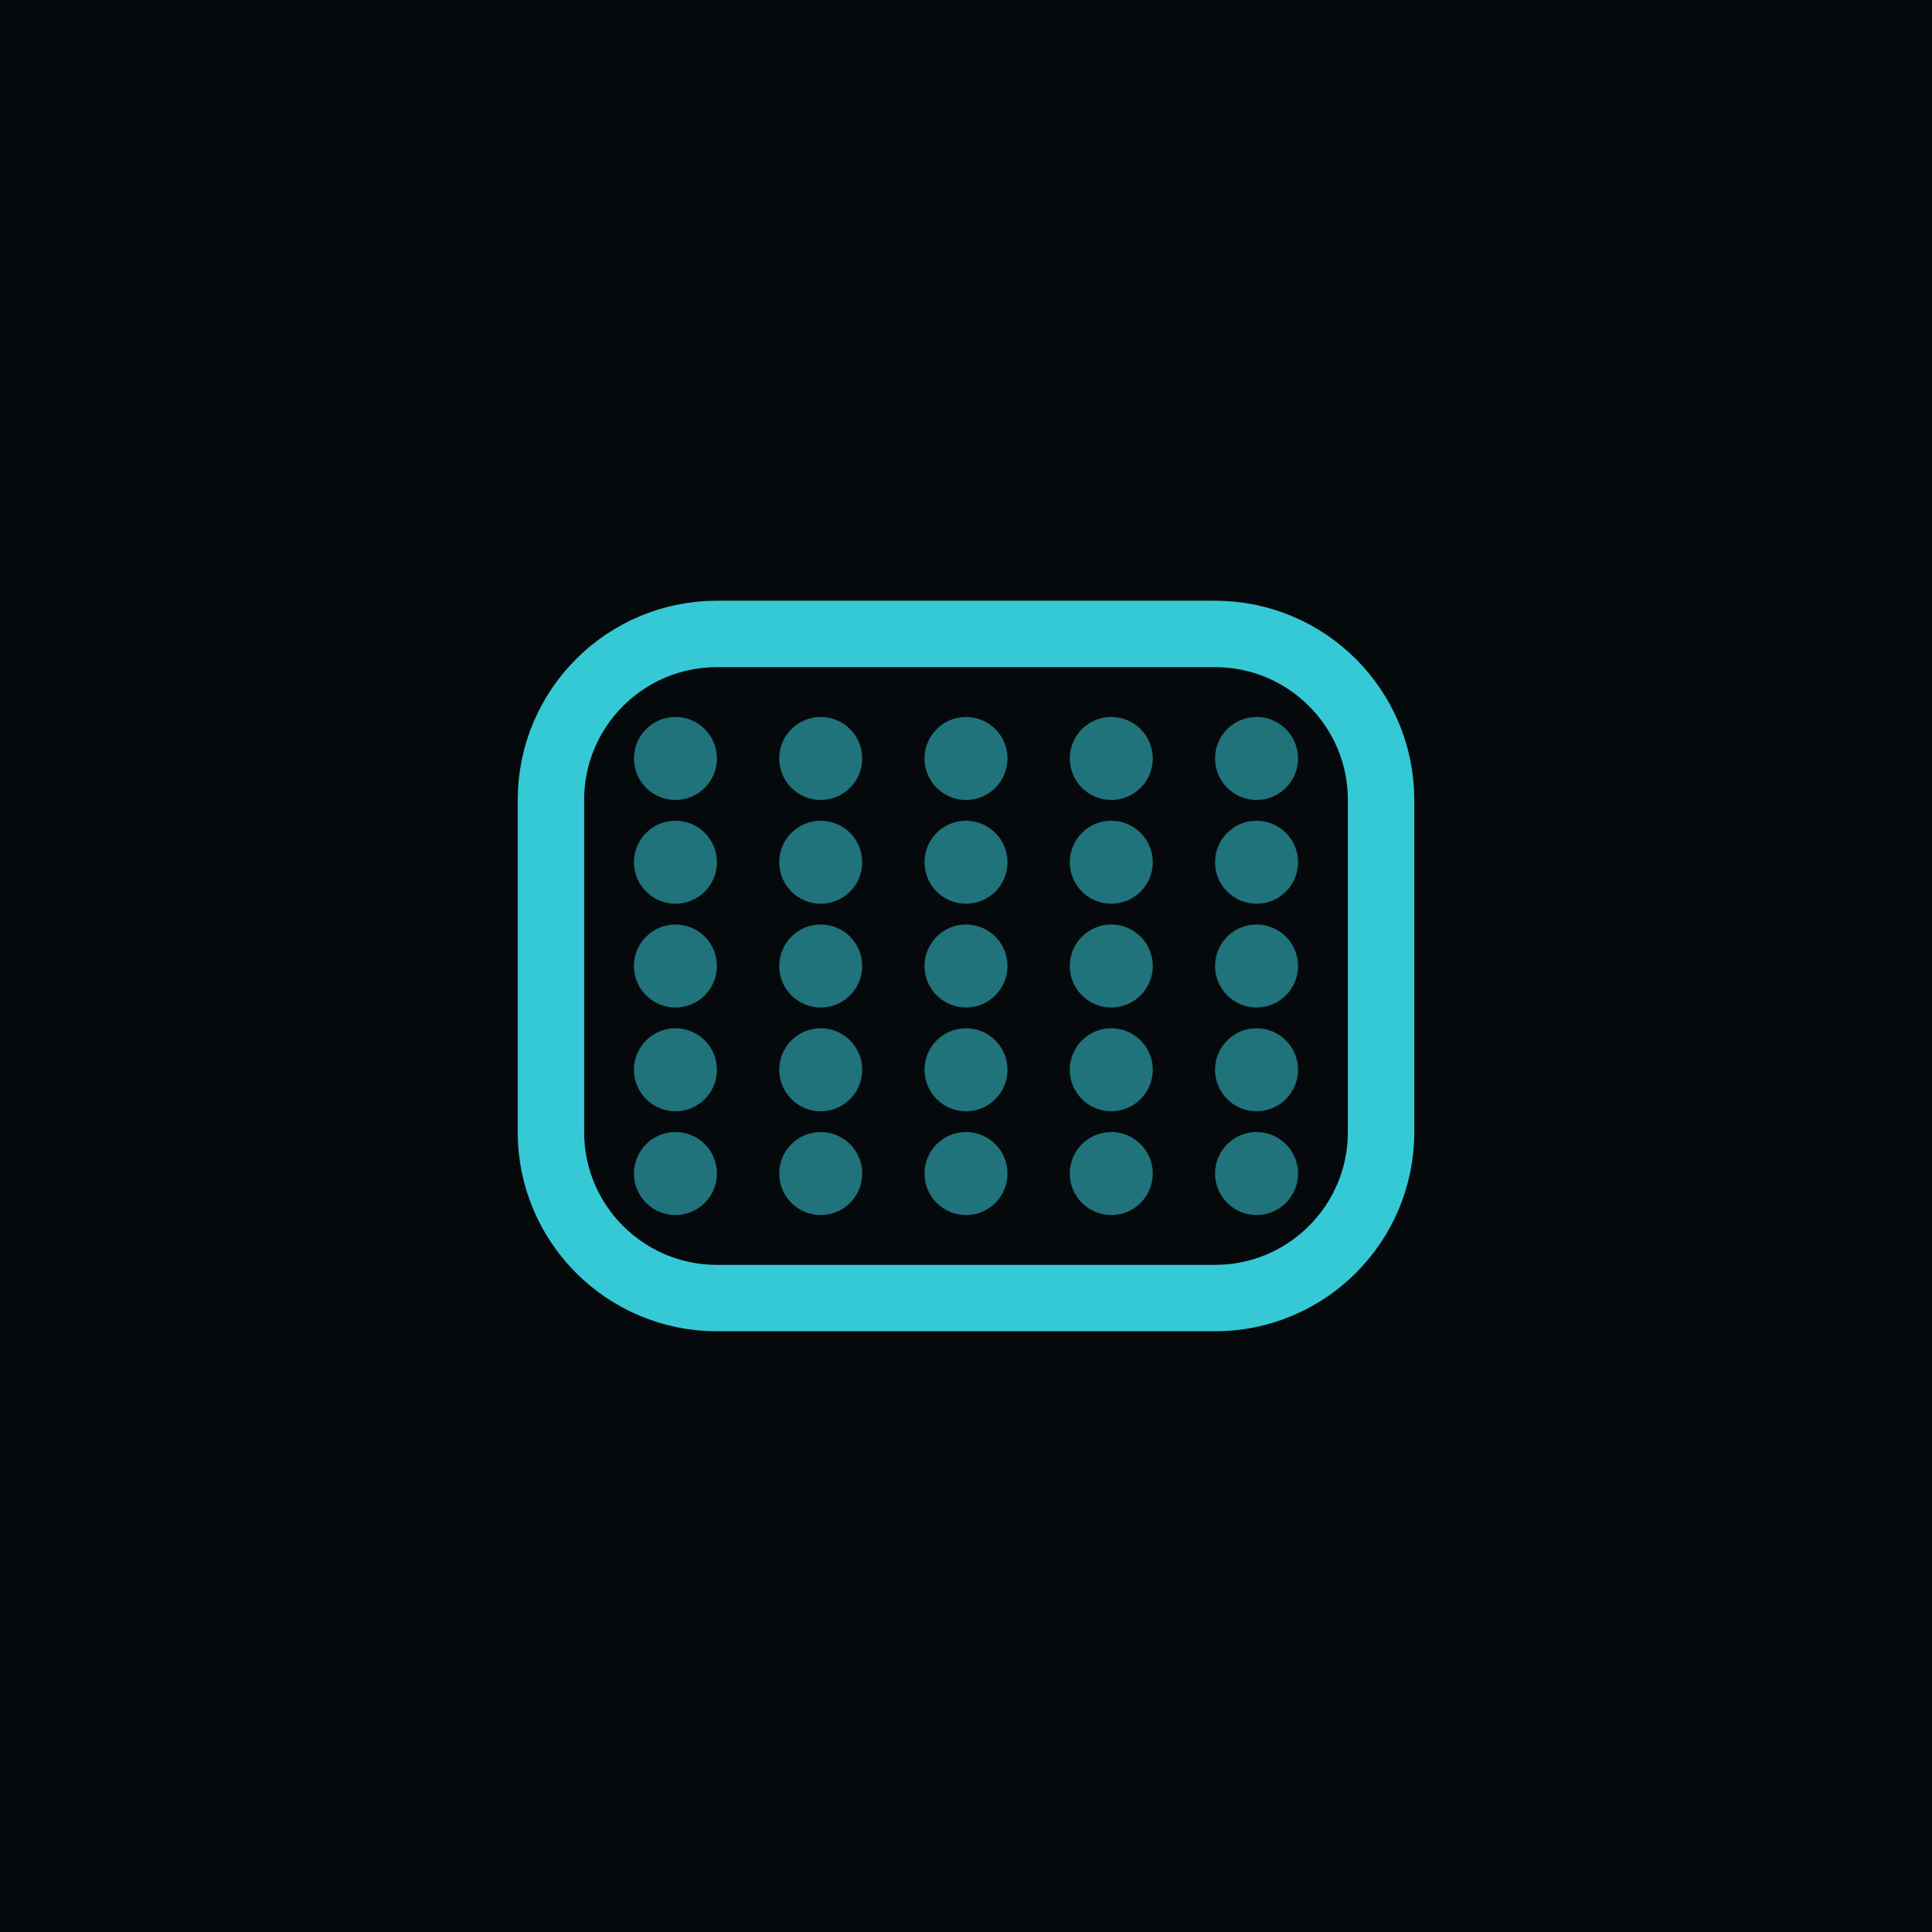
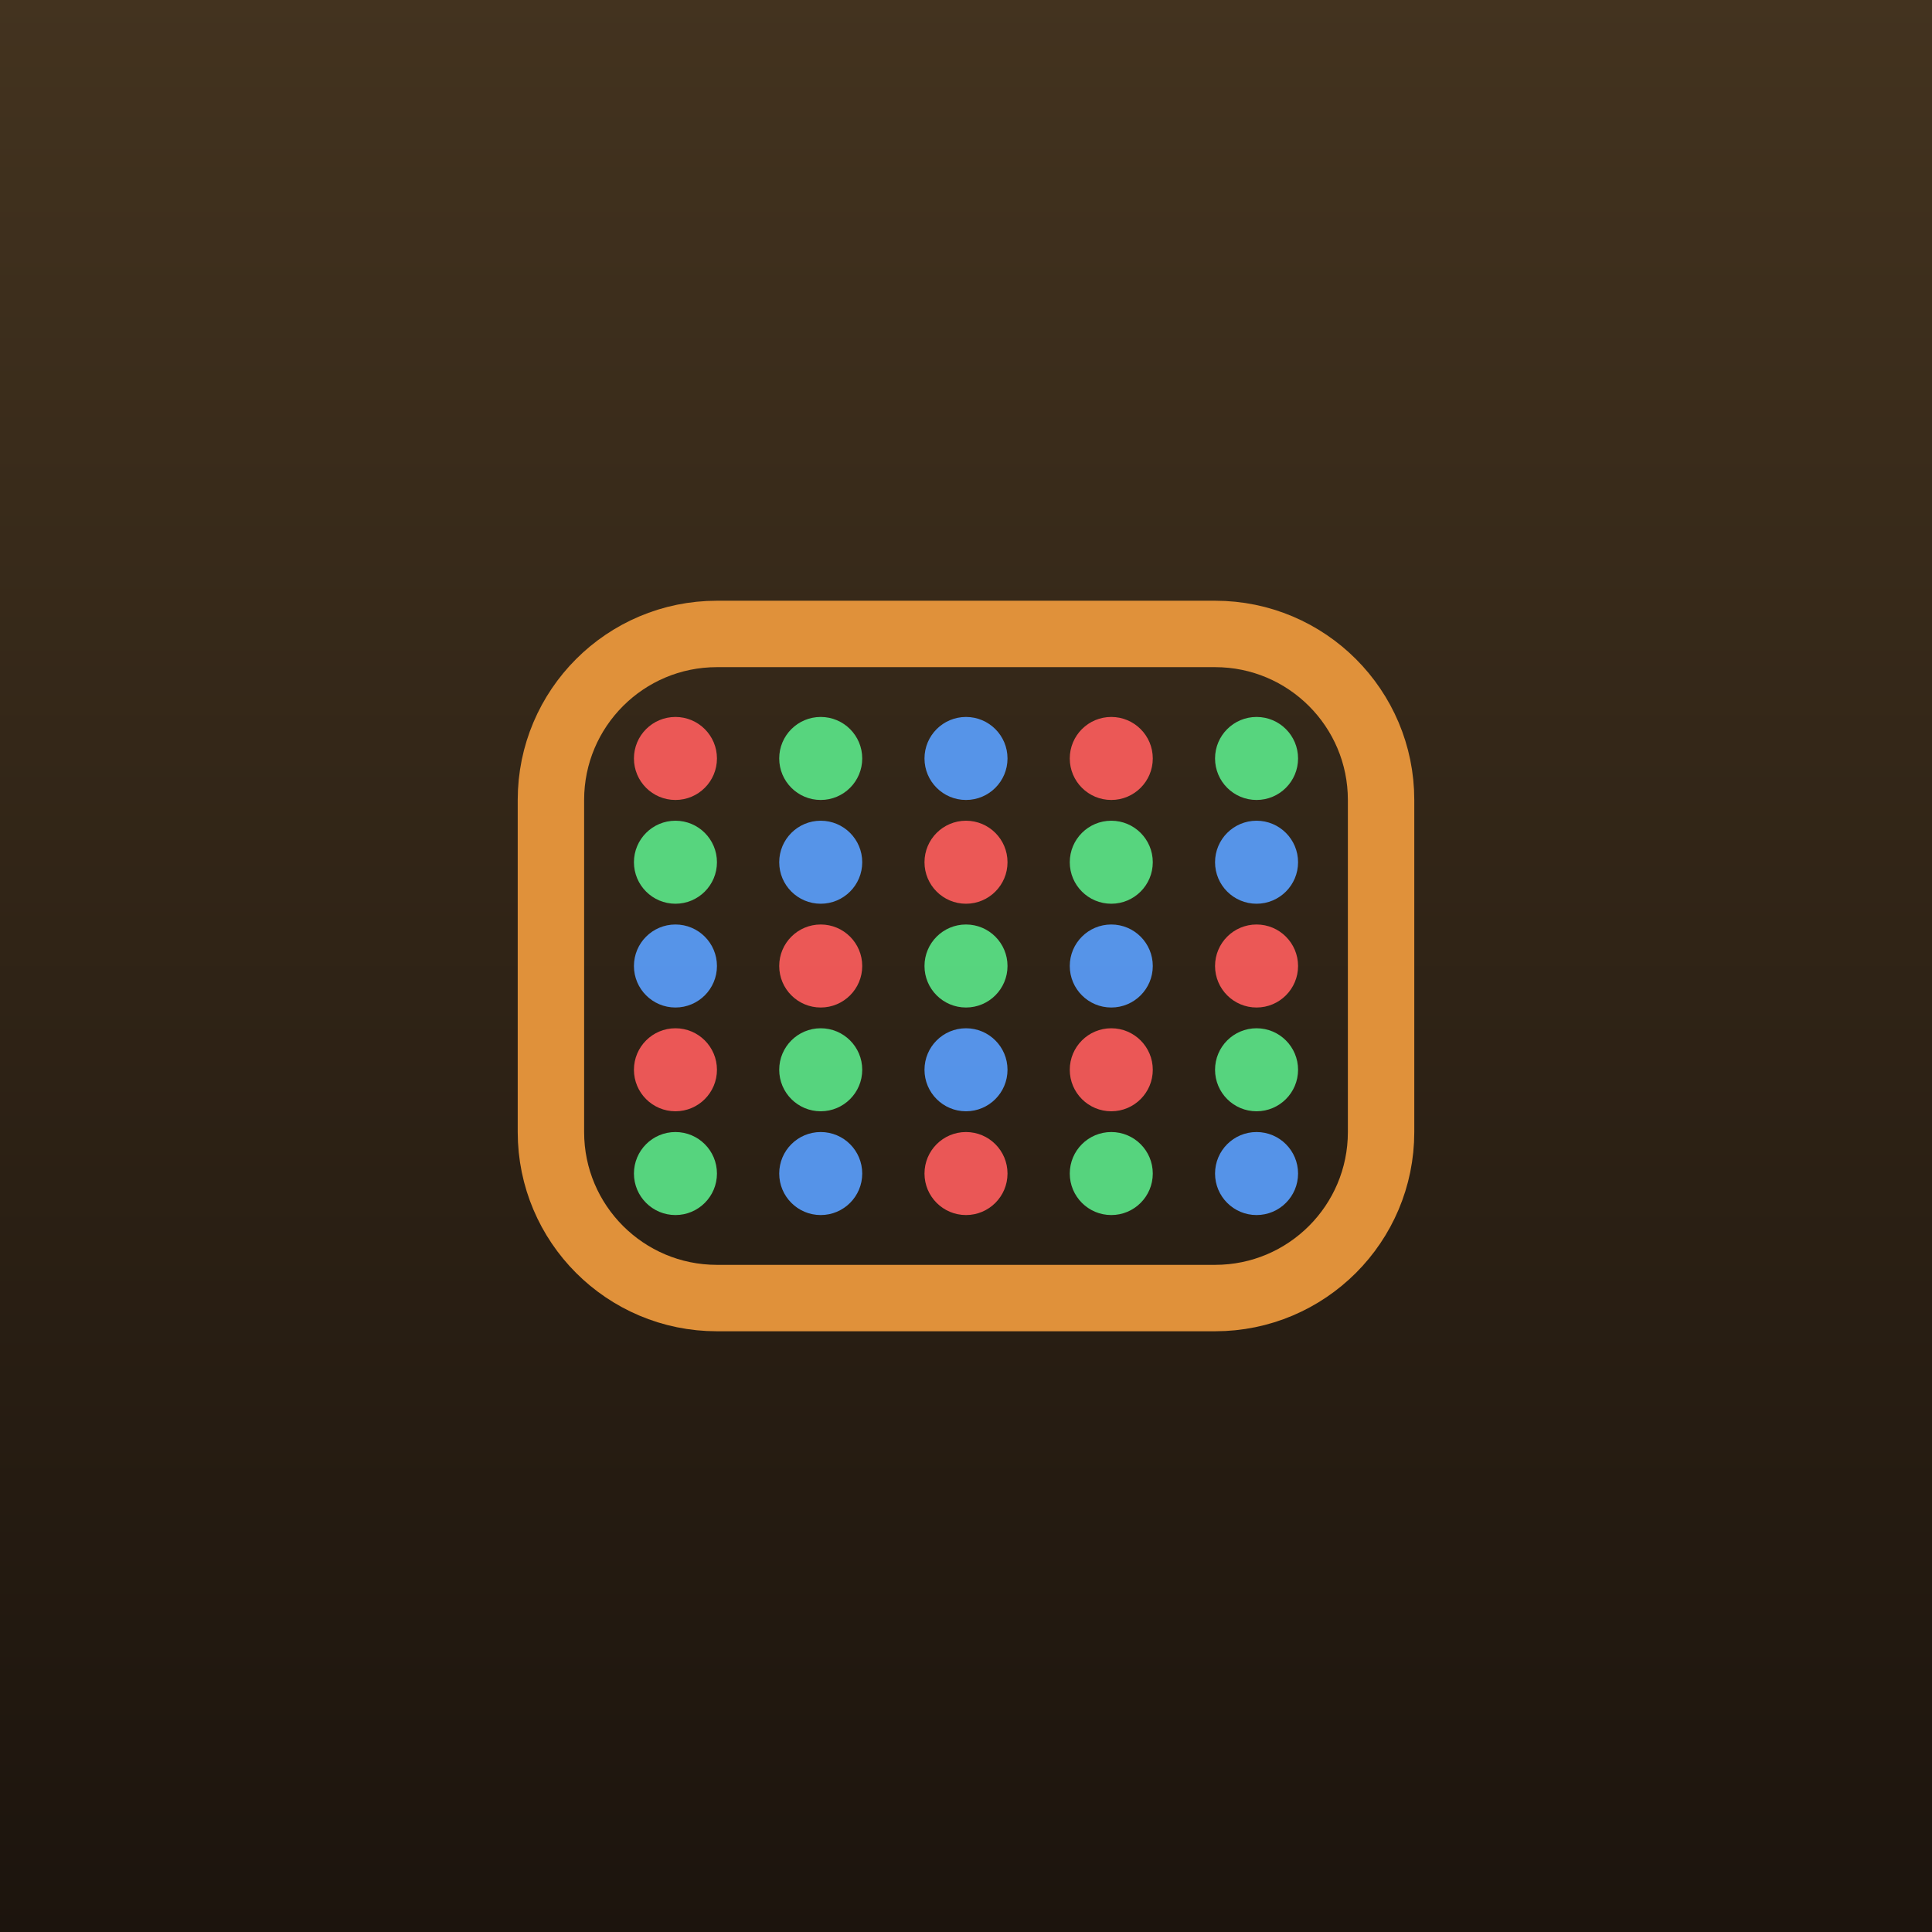
<svg xmlns="http://www.w3.org/2000/svg" width="64" height="64" viewBox="0 0 64 64" role="img" aria-label="Shadowmask logo">
  <defs>
-     <clipPath id="sm-tube">
+     <clipPath id="sm-tube-maskable">
      <rect x="2" y="4" width="20" height="16" rx="4" />
    </clipPath>
+     <linearGradient id="sm-plate-maskable" x1="0" y1="0" x2="0" y2="1">
+       <stop offset="0" stop-color="#43331f" />
+       <stop offset="1" stop-color="#1c140d" />
+     </linearGradient>
  </defs>
-   <rect width="64" height="64" fill="#06090B" />
+   <rect width="64" height="64" fill="url(#sm-plate-maskable)" />
  <g transform="translate(15.5 15.5) scale(1.375)">
-     <rect x="2" y="4" width="20" height="16" rx="4" fill="none" stroke="#35C9D6" stroke-width="1.6" />
-     <g clip-path="url(#sm-tube)" fill="#35C9D6" fill-opacity="0.55">
-       <circle cx="5" cy="7" r="1" />
-       <circle cx="8.5" cy="7" r="1" />
-       <circle cx="12" cy="7" r="1" />
-       <circle cx="15.5" cy="7" r="1" />
-       <circle cx="19" cy="7" r="1" />
-       <circle cx="5" cy="9.5" r="1" />
-       <circle cx="8.5" cy="9.5" r="1" />
-       <circle cx="12" cy="9.5" r="1" />
-       <circle cx="15.5" cy="9.5" r="1" />
-       <circle cx="19" cy="9.5" r="1" />
-       <circle cx="5" cy="12" r="1" />
-       <circle cx="8.5" cy="12" r="1" />
-       <circle cx="12" cy="12" r="1" />
-       <circle cx="15.5" cy="12" r="1" />
-       <circle cx="19" cy="12" r="1" />
-       <circle cx="5" cy="14.5" r="1" />
-       <circle cx="8.5" cy="14.5" r="1" />
-       <circle cx="12" cy="14.5" r="1" />
-       <circle cx="15.5" cy="14.5" r="1" />
-       <circle cx="19" cy="14.5" r="1" />
-       <circle cx="5" cy="17" r="1" />
-       <circle cx="8.5" cy="17" r="1" />
-       <circle cx="12" cy="17" r="1" />
-       <circle cx="15.5" cy="17" r="1" />
-       <circle cx="19" cy="17" r="1" />
+     <rect x="2" y="4" width="20" height="16" rx="4" fill="none" stroke="#e0913a" stroke-width="1.6" />
+     <g clip-path="url(#sm-tube-maskable)" fill-opacity="0.9">
+       <circle cx="5" cy="7" r="1" fill="#FF5D5D" />
+       <circle cx="8.5" cy="7" r="1" fill="#5BE88A" />
+       <circle cx="12" cy="7" r="1" fill="#5AA0FF" />
+       <circle cx="15.5" cy="7" r="1" fill="#FF5D5D" />
+       <circle cx="19" cy="7" r="1" fill="#5BE88A" />
+       <circle cx="5" cy="9.5" r="1" fill="#5BE88A" />
+       <circle cx="8.5" cy="9.5" r="1" fill="#5AA0FF" />
+       <circle cx="12" cy="9.5" r="1" fill="#FF5D5D" />
+       <circle cx="15.5" cy="9.5" r="1" fill="#5BE88A" />
+       <circle cx="19" cy="9.5" r="1" fill="#5AA0FF" />
+       <circle cx="5" cy="12" r="1" fill="#5AA0FF" />
+       <circle cx="8.5" cy="12" r="1" fill="#FF5D5D" />
+       <circle cx="12" cy="12" r="1" fill="#5BE88A" />
+       <circle cx="15.5" cy="12" r="1" fill="#5AA0FF" />
+       <circle cx="19" cy="12" r="1" fill="#FF5D5D" />
+       <circle cx="5" cy="14.5" r="1" fill="#FF5D5D" />
+       <circle cx="8.5" cy="14.5" r="1" fill="#5BE88A" />
+       <circle cx="12" cy="14.5" r="1" fill="#5AA0FF" />
+       <circle cx="15.5" cy="14.5" r="1" fill="#FF5D5D" />
+       <circle cx="19" cy="14.5" r="1" fill="#5BE88A" />
+       <circle cx="5" cy="17" r="1" fill="#5BE88A" />
+       <circle cx="8.5" cy="17" r="1" fill="#5AA0FF" />
+       <circle cx="12" cy="17" r="1" fill="#FF5D5D" />
+       <circle cx="15.5" cy="17" r="1" fill="#5BE88A" />
+       <circle cx="19" cy="17" r="1" fill="#5AA0FF" />
    </g>
  </g>
</svg>
